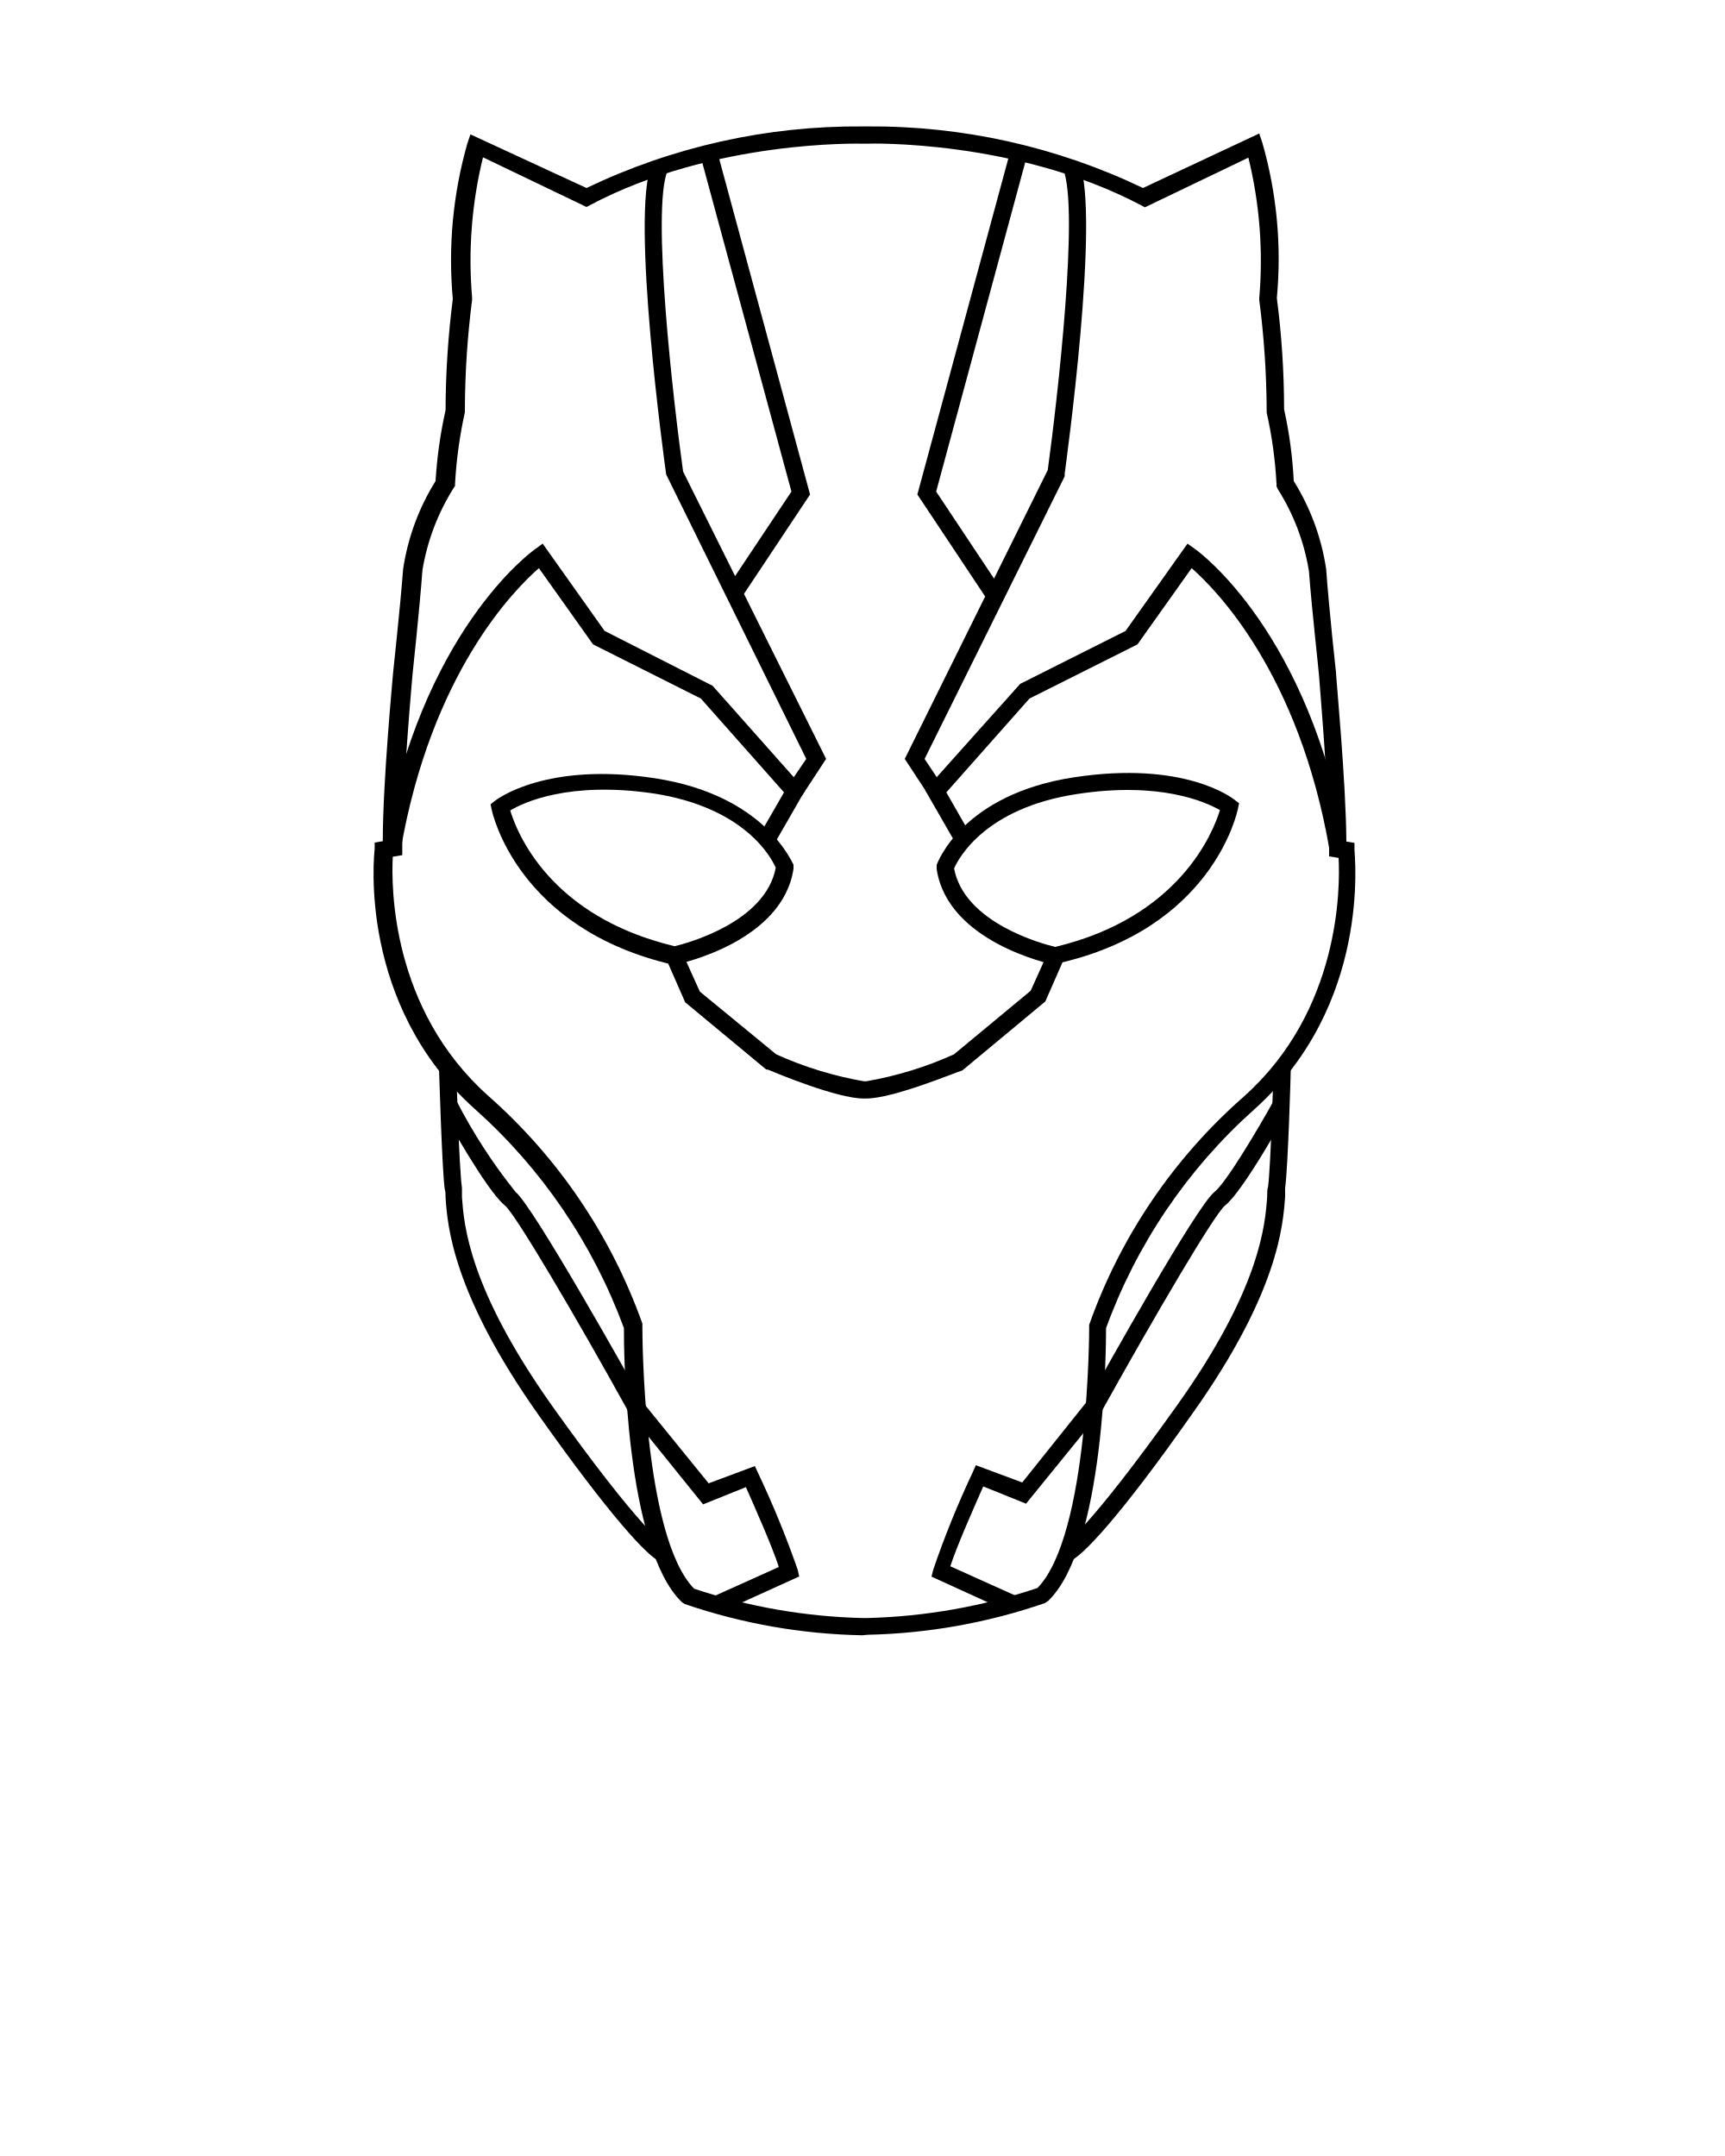
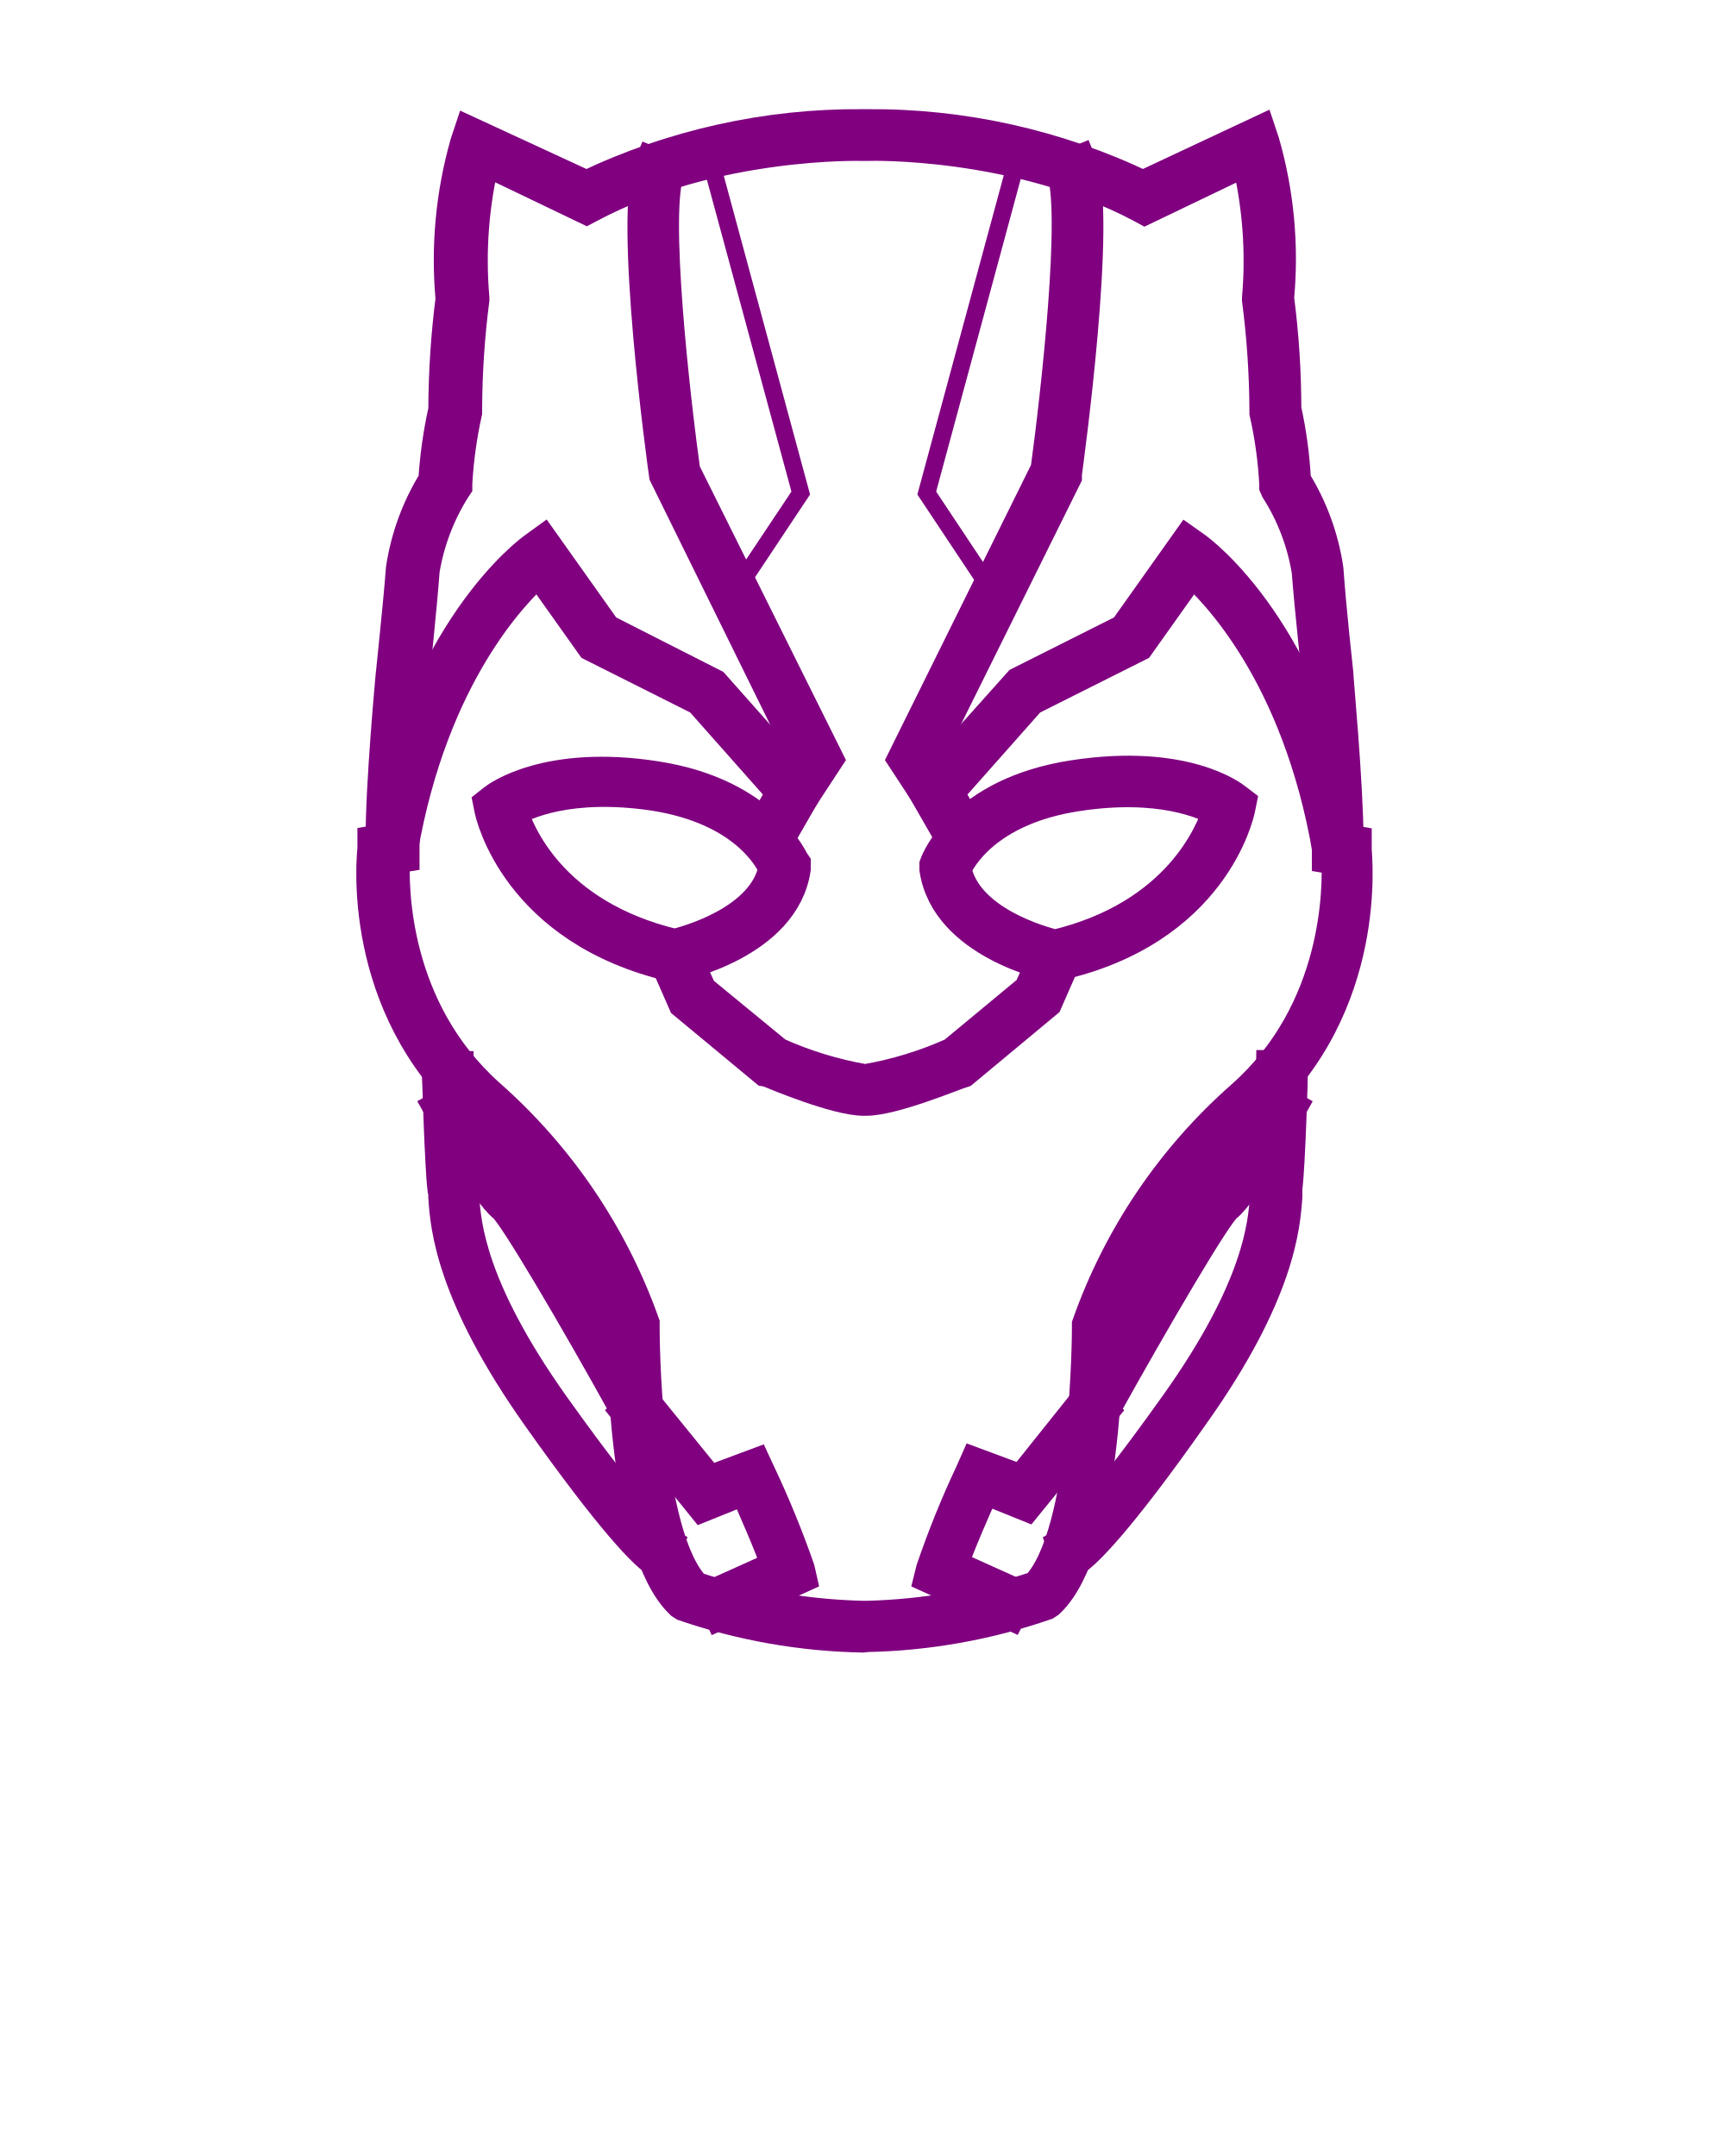
<svg xmlns="http://www.w3.org/2000/svg" data-name="Layer 1" viewBox="0 0 100 125" x="0px" y="0px">
+   <style>
+     path {
+         fill: purple;
+         stroke-width: 2px;
+         stroke: purple;
+     }
+     polygon {
+         fill: purple;
+     }
+     </style>
  <path d="M38.25,90.52c-.66-.23-2.85-2.57-7-8.44-5-7.06-5.31-11-5.42-12.65,0-.2,0-.36-.05-.49-.16-1.22-.32-6.79-.33-7l1,0c0,.06.16,5.76.33,6.93,0,.14,0,.32,0,.55C26.9,71,27.16,74.67,32,81.5c5.2,7.3,6.54,8.07,6.6,8.1Z" />
  <path d="M36.42,81.83c-3-5.43-6.55-11.46-7.15-11.94-1.05-.83-3.45-5.16-3.72-5.65l.88-.48a31.34,31.34,0,0,0,3.46,5.35c1,.81,6.35,10.33,7.4,12.23Z" />
  <path d="M50,94.81h0A33.75,33.75,0,0,1,39.7,93l-.17-.11C36.24,89.72,36.16,78.21,36.17,77a31.65,31.65,0,0,0-8.63-12.69c-6.8-6.07-5.86-14.72-5.82-15.09l0-.37.47-.08c0-3.44.58-9.51.6-9.78,0-.05.41-3.75.58-6a13.38,13.38,0,0,1,1.88-5.1,26,26,0,0,1,.58-4.11,52,52,0,0,1,.42-6.45,24.64,24.64,0,0,1,.84-9l.18-.54L34,10.9A36.38,36.38,0,0,1,50,7.33h.26a36.36,36.36,0,0,1,16,3.57L73,7.74l.18.54a24.39,24.39,0,0,1,.84,9,50.12,50.12,0,0,1,.42,6.45A24.87,24.87,0,0,1,75,27.89,13.36,13.36,0,0,1,76.88,33c.16,2.28.57,6,.57,6,0,.27.58,6.35.6,9.79l.47.08,0,.37c0,.37,1,9-5.82,15.09A31.4,31.4,0,0,0,64.12,77c0,1.18-.07,12.69-3.37,15.83l-.17.11a33.66,33.66,0,0,1-10.29,1.84Zm0-1h.28a33.71,33.71,0,0,0,9.86-1.74c3-3.06,3-15,3-15.11l0-.15A31.6,31.6,0,0,1,72.08,63.6c5.63-5,5.61-12.16,5.52-13.86l-.55-.09v-.42c0-3.3-.59-10-.59-10.12s-.41-3.75-.58-6a12.7,12.7,0,0,0-1.81-4.76L74,28.19v-.14a24.59,24.59,0,0,0-.57-4.13l0-.08v-.08A51.17,51.17,0,0,0,73,17.39v-.1a25.12,25.12,0,0,0-.63-8.15l-6,2.88-.22-.12C58.92,8.09,50.39,8.32,50.3,8.33H50c-.1,0-8.64-.24-15.81,3.57L34,12l-6-2.88a25.12,25.12,0,0,0-.63,8.15v.1a51.17,51.17,0,0,0-.42,6.37v.08l0,.08a25.76,25.76,0,0,0-.57,4.13v.14l-.08.12a12.88,12.88,0,0,0-1.81,4.76c-.17,2.29-.57,6-.57,6s-.62,6.81-.6,10.11v.42l-.55.09c-.09,1.7-.11,8.82,5.53,13.86a31.83,31.83,0,0,1,8.94,13.21l0,.08V77c0,.12,0,12.05,3,15.11A33.53,33.53,0,0,0,50,93.81Z" />
  <path d="M62,90.52l-.33-.94s1.35-.78,6.55-8.08c4.87-6.83,5.13-10.55,5.24-12.14,0-.22,0-.41.05-.55.16-1.17.32-6.87.32-6.93l1,0c0,.24-.16,5.81-.33,7,0,.13,0,.29,0,.49-.12,1.67-.39,5.59-5.42,12.65C64.88,88,62.69,90.29,62,90.52Z" />
  <path d="M63.86,81.83,63,81.34c1.05-1.9,6.37-11.42,7.4-12.23.67-.53,2.48-3.56,3.47-5.35l.87.48c-.27.49-2.67,4.82-3.72,5.65C70.41,70.37,66.88,76.4,63.86,81.83Z" />
  <path d="M39.11,55.93l-.11,0c-9-2.09-10.45-8.77-10.5-9l-.06-.3.24-.19c.12-.1,3-2.3,9.34-1.31S45.9,50,46,50.13l0,.11,0,.13c-.63,4.21-6.51,5.48-6.77,5.54Zm-9.55-9c.39,1.32,2.29,6.2,9.55,7.93.75-.18,5.27-1.4,5.86-4.55-.27-.62-1.81-3.5-7.1-4.31C33,45.29,30.37,46.51,29.56,47Z" />
  <path d="M61.18,55.93l-.11,0c-.25-.06-6.14-1.33-6.77-5.54l0-.13,0-.11c.06-.17,1.51-4.09,7.94-5.08s9.22,1.21,9.34,1.31l.25.19-.06.3c-.06.28-1.5,7-10.51,9Zm-5.87-5.58c.59,3.16,5.11,4.37,5.86,4.55,7.19-1.71,9.15-6.62,9.55-7.93-.81-.47-3.47-1.68-8.31-.93C57.13,46.85,55.58,49.73,55.31,50.35Z" />
  <path d="M50.21,63.69h-.14c-1.56,0-5.13-1.5-5.54-1.67L44.41,62l-4.69-3.89-1.07-2.44.92-.4,1,2.22L45,61.13a21.2,21.2,0,0,0,5.08,1.56h.14a21.07,21.07,0,0,0,5.08-1.56l4.45-3.69,1-2.22.92.4-1.07,2.44-4.81,4C55.35,62.19,51.77,63.69,50.21,63.69Z" />
  <path d="M23.22,49.31l-1-.17C24.39,36.65,30.78,32,31.06,31.81l.4-.29,3.59,5.06,6.26,3.18,5.37,6.05-1.8,3.13-.87-.5,1.44-2.5L40.63,40.5l-6.25-3.14-3.14-4.42C29.84,34.16,25,39,23.22,49.31Z" />
  <path d="M77.08,49.31c-1.77-10.3-6.61-15.15-8-16.37l-3.14,4.42L59.68,40.5l-4.82,5.44,1.43,2.5-.86.5-1.8-3.13,5.51-6.16,6.11-3.07,3.59-5.06.41.29c.27.19,6.66,4.84,8.82,17.33Z" />
  <path d="M46.48,46.15l-.83-.55L46.74,44,38.62,27.51c-.09-.62-2.08-15.06-.84-18l.92.38c-.94,2.26.32,13.28.9,17.45L47.89,44Z" />
  <path d="M53.86,46.15,52.45,44l8.29-16.75c.57-4.17,1.83-15.19.89-17.45l.93-.38c1.24,3-.76,17.43-.84,18.05l0,.15L53.6,44l1.09,1.64Z" />
  <path d="M41.75,93.48l-.42-.91,3.82-1.72c-.39-1.21-1.47-3.64-1.91-4.63l-2.48,1L36.47,81.9l.77-.63L41.08,86l2.68-1,.2.43A56.76,56.76,0,0,1,46.24,91l.09.4Z" />
  <path d="M58.54,93.48,54,91.41l.1-.4a54.4,54.4,0,0,1,2.28-5.63l.19-.43,2.69,1L63,81.27l.77.63-4.29,5.28-2.48-1c-.44,1-1.52,3.42-1.91,4.63L59,92.57Z" />
  <polygon points="42.97 34.67 42.14 34.11 45.88 28.5 40.59 8.98 41.56 8.72 46.96 28.67 42.97 34.67" />
  <polygon points="57.17 34.67 53.18 28.67 58.58 8.72 59.55 8.98 54.27 28.5 58 34.11 57.17 34.67" />
</svg>
